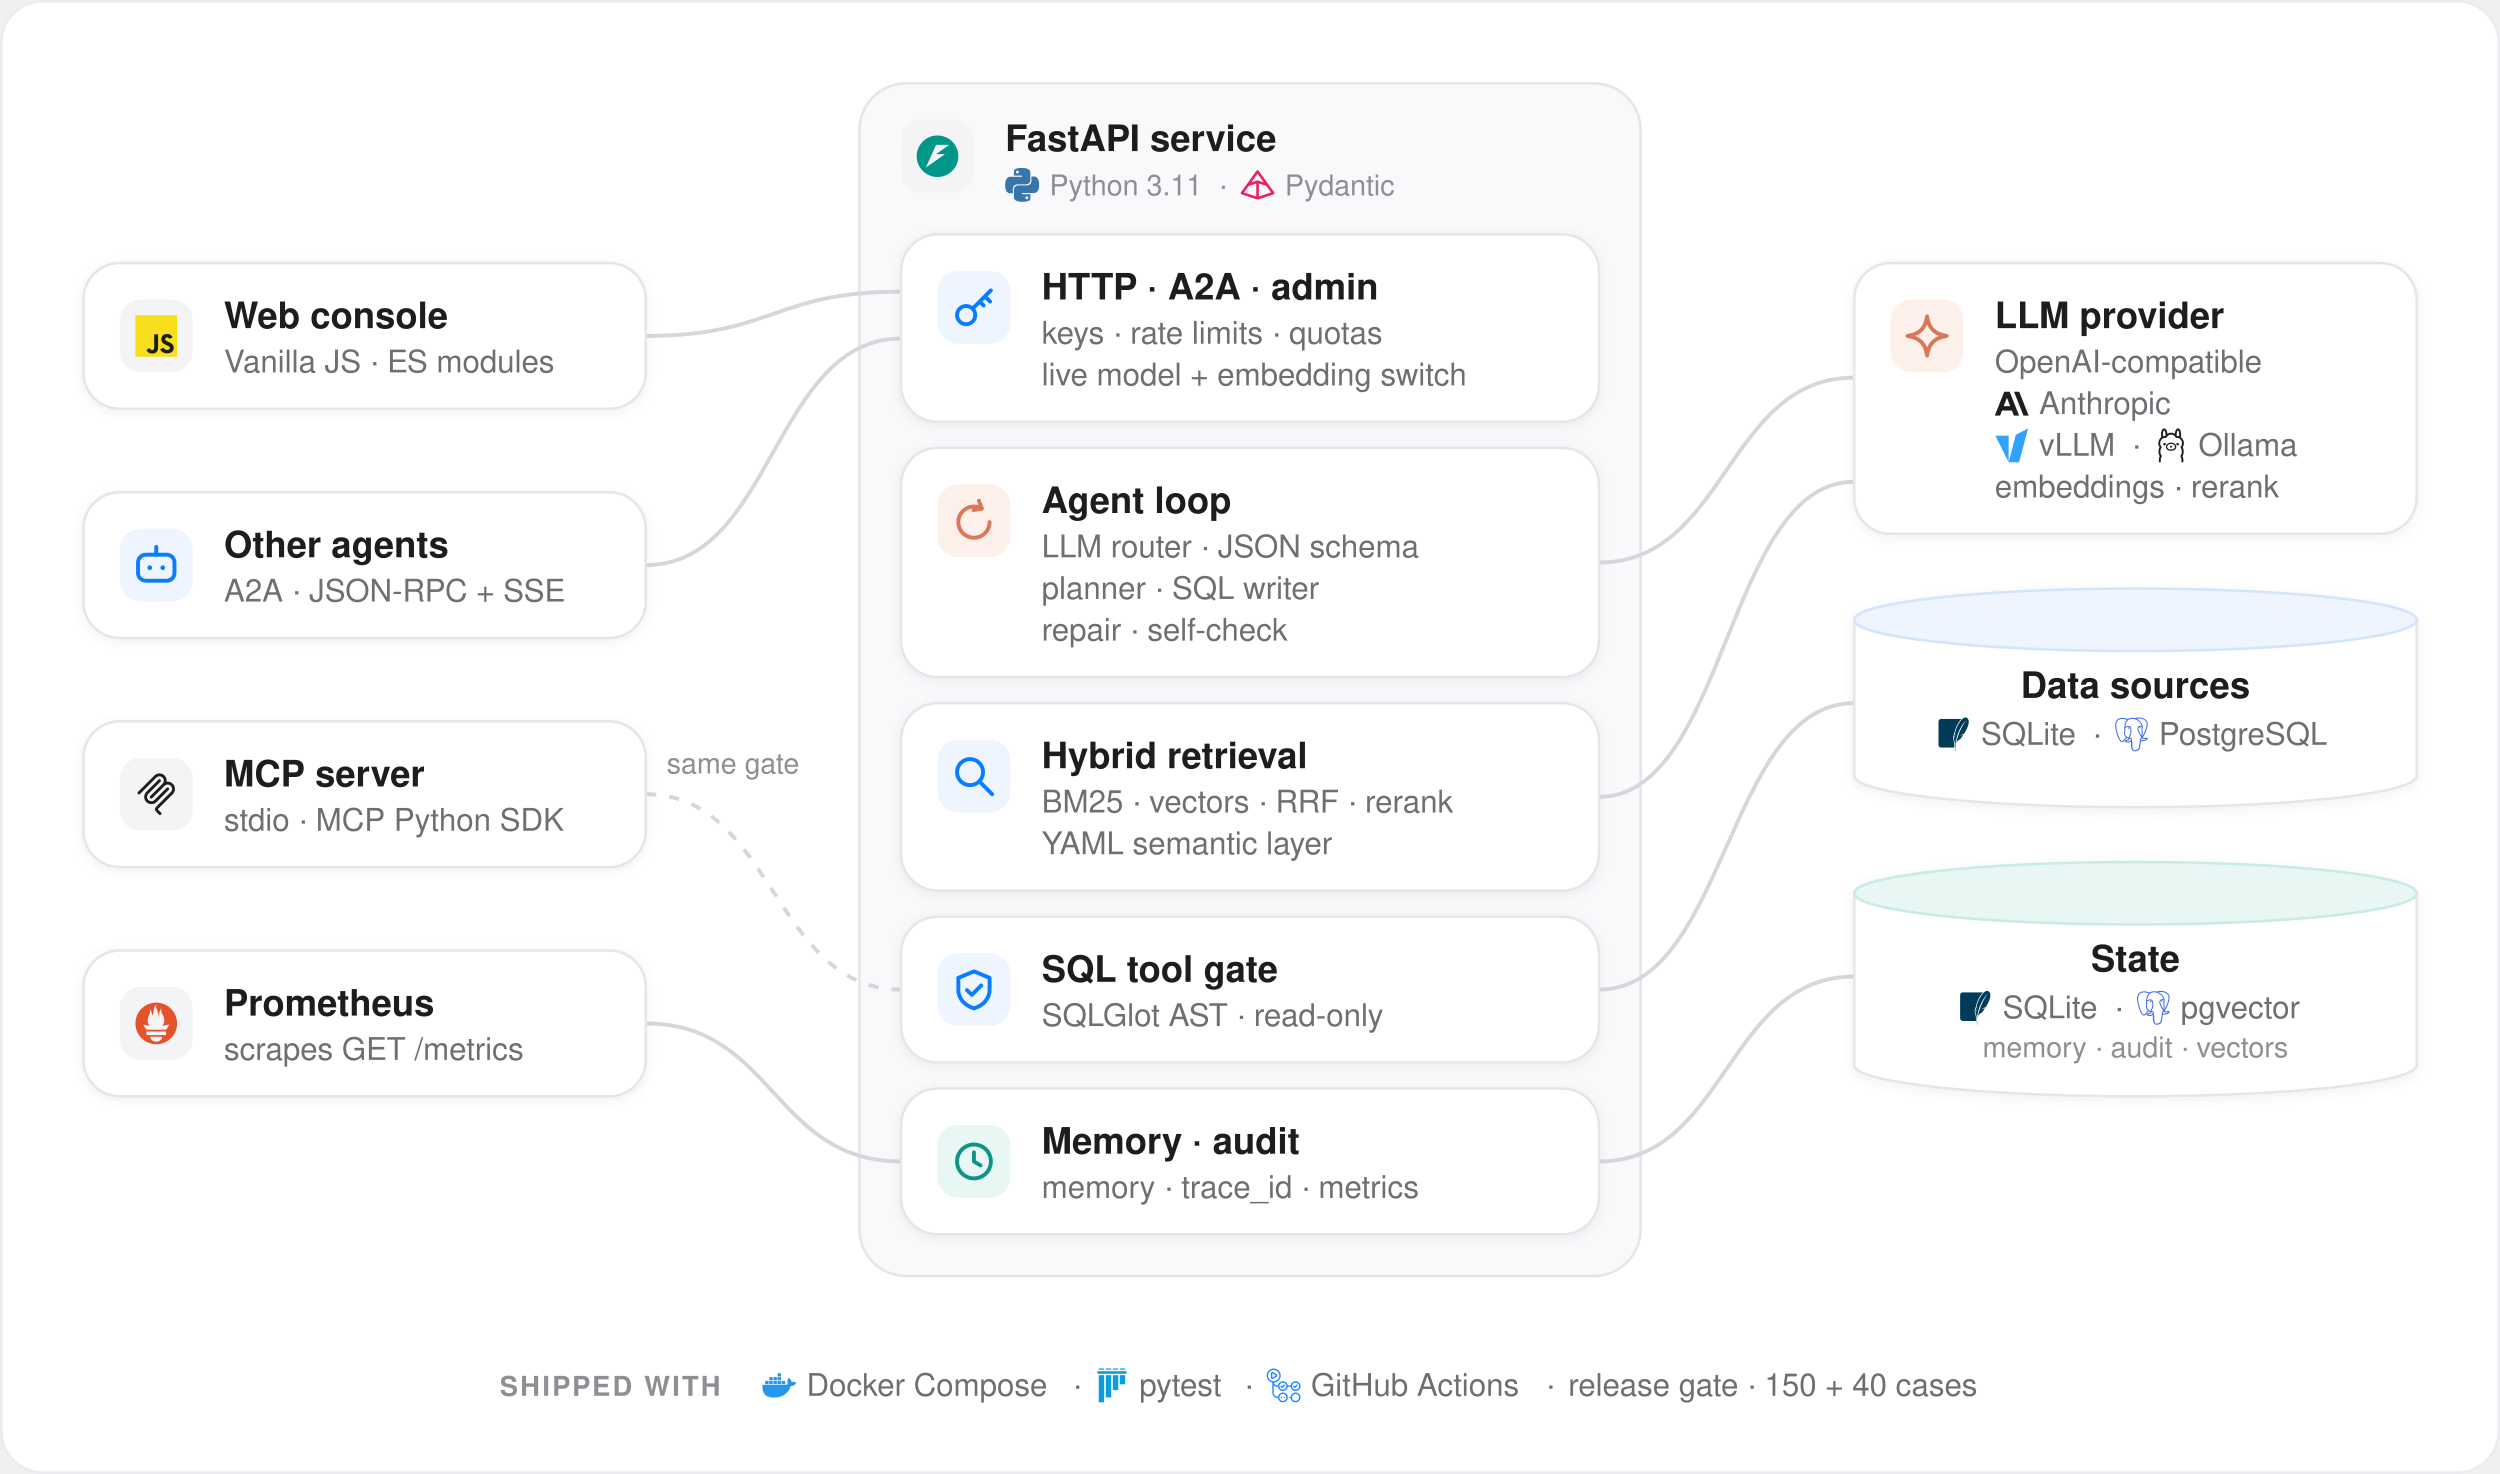
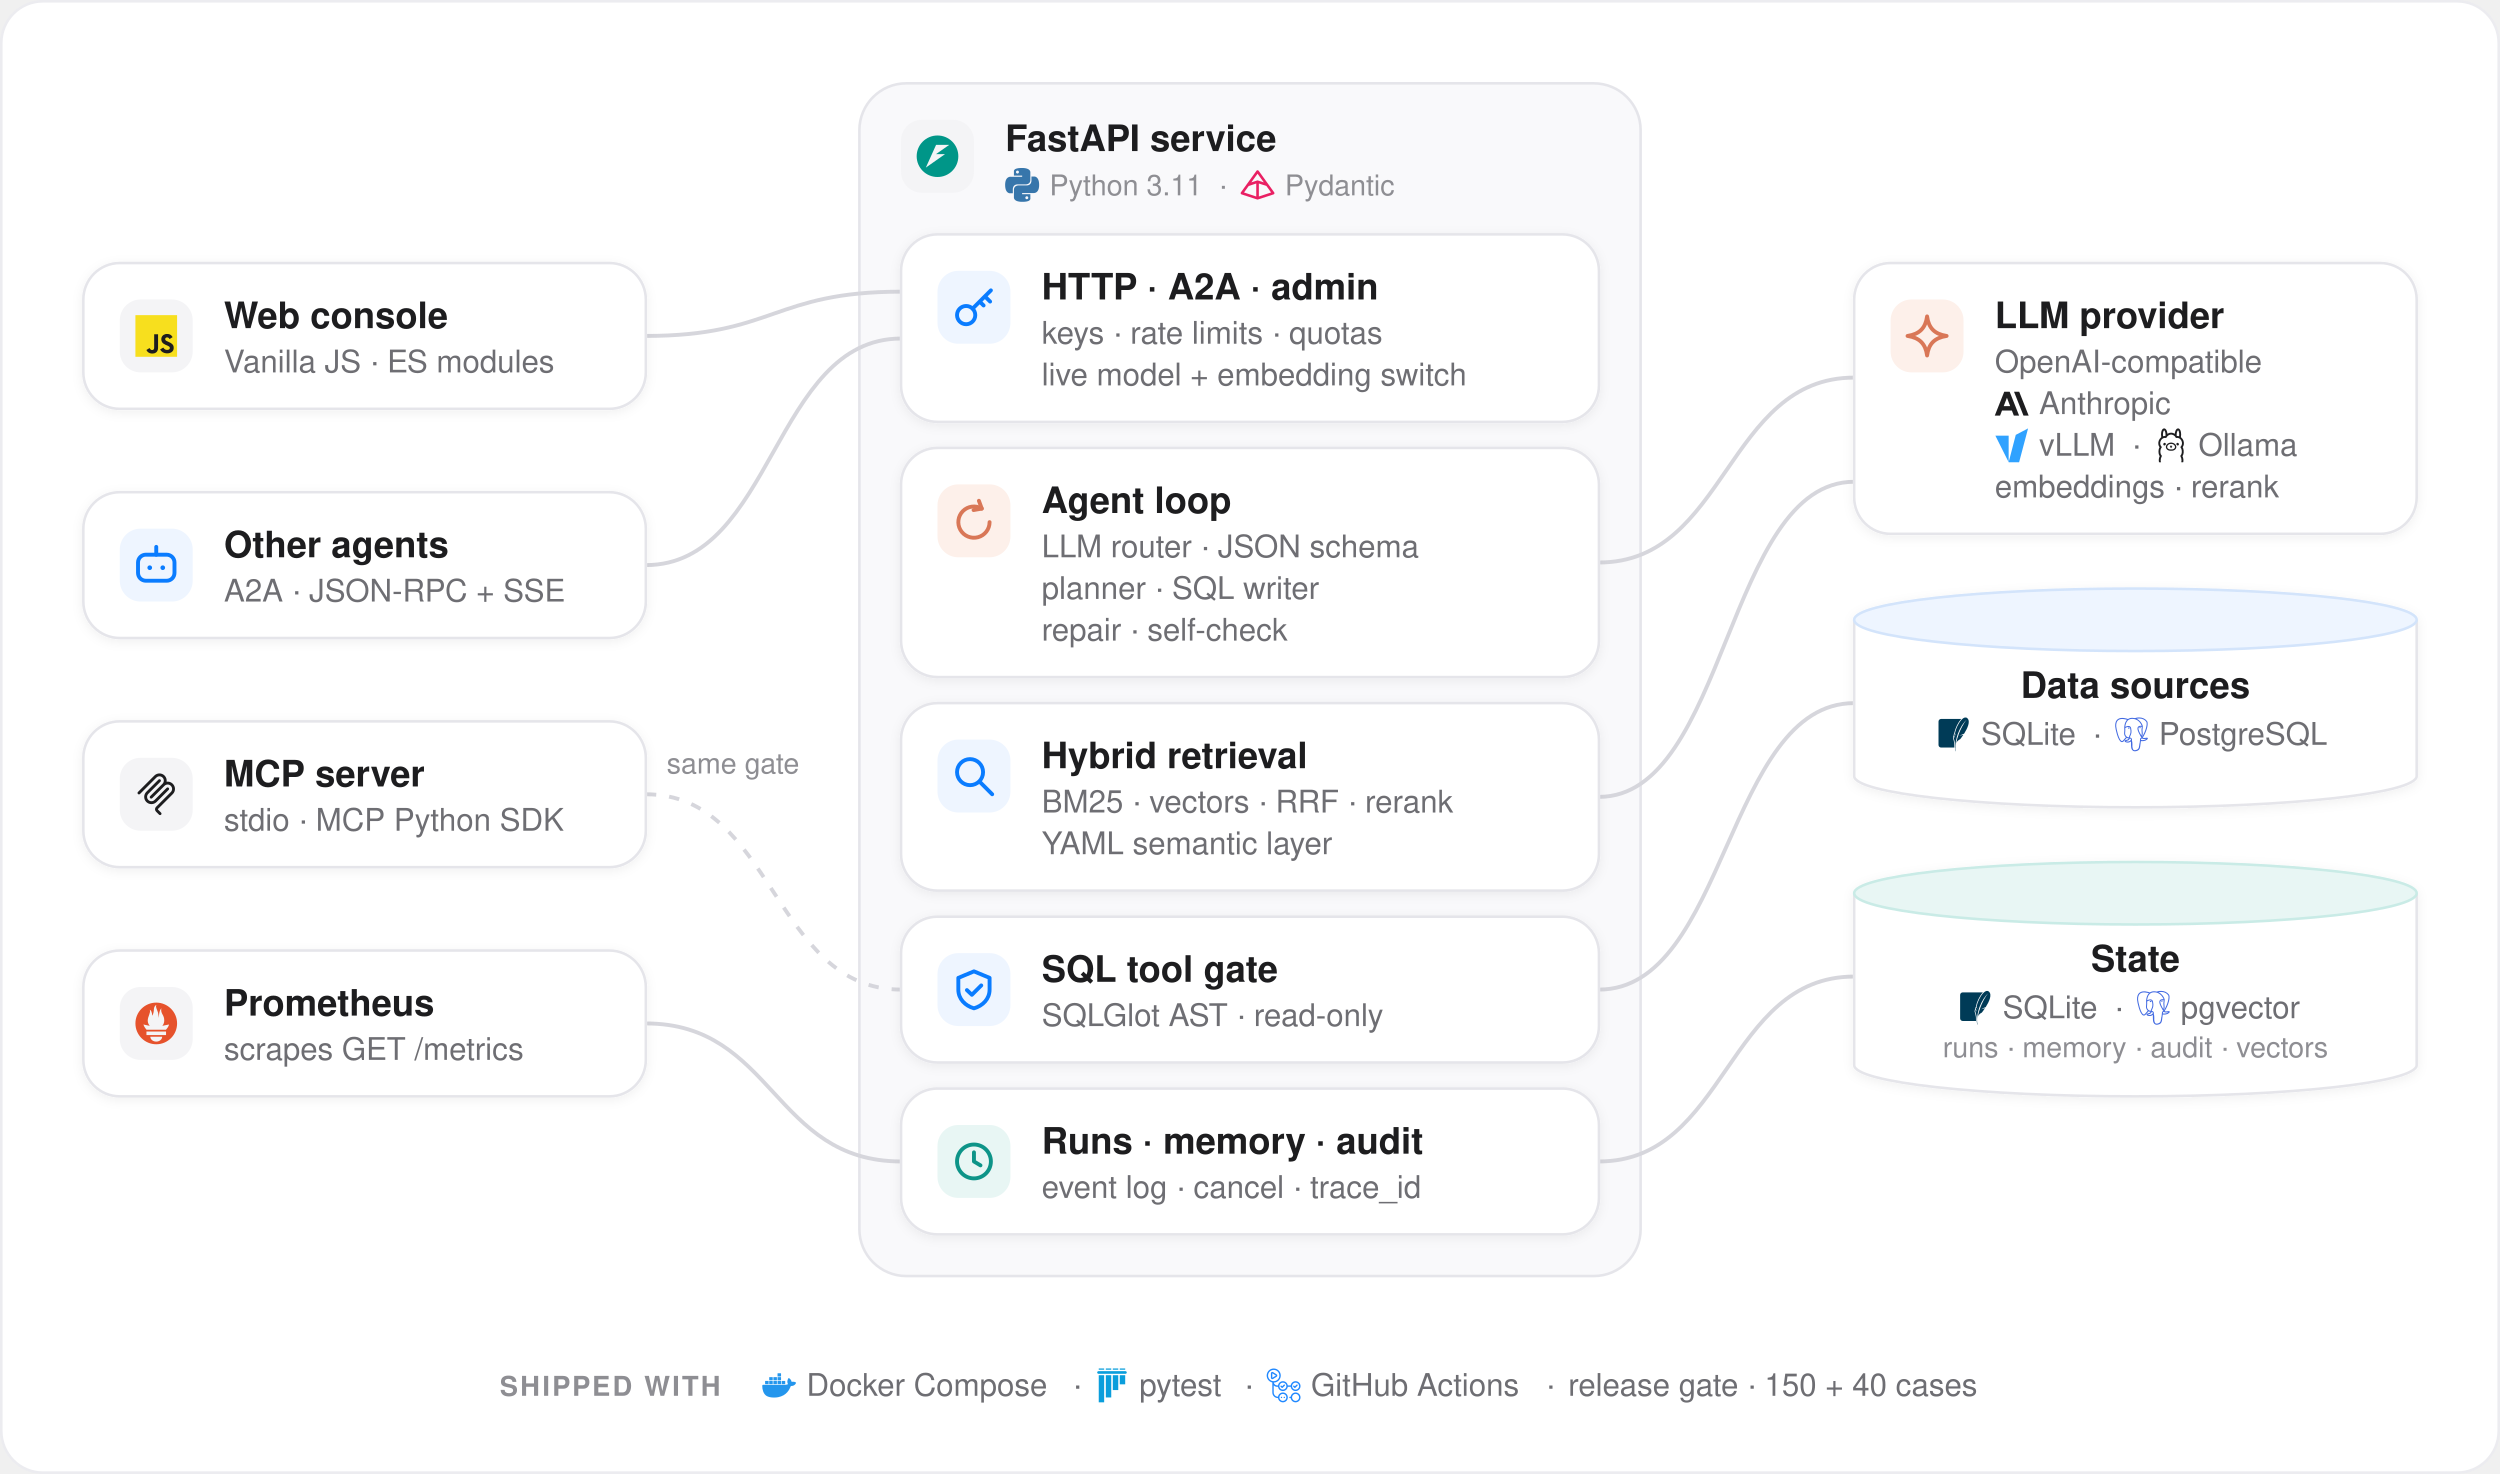
<svg xmlns="http://www.w3.org/2000/svg" viewBox="0 0 960 566" width="960" height="566" role="img" aria-labelledby="title desc">
  <style>
    text { font-family: -apple-system, BlinkMacSystemFont, "Segoe UI", "Helvetica Neue", Helvetica, Arial, sans-serif; }
    .eyebrow { font-size: 10.5px; font-weight: 600; letter-spacing: 0.08em; fill: #8e8e93; }
    .name { font-size: 14px; font-weight: 600; fill: #1d1d1f; }
    .tech { font-size: 12px; fill: #6e6e73; }
    .note { font-size: 11px; fill: #8e8e93; }
    .edge { font-size: 11px; fill: #8e8e93; }
    .card { fill: #ffffff; stroke: #e5e5ea; stroke-width: 1; }
    .frame { fill: #f9f9fb; stroke: #e5e5ea; stroke-width: 1; }
    .wire { fill: none; stroke: #d6d6dc; stroke-width: 1.5; }
    .icon { fill: none; stroke-width: 1.5; stroke-linecap: round; stroke-linejoin: round; }
    .pulse {
      fill: none;
      stroke-width: 3;
      stroke-linecap: round;
      stroke-dasharray: 0.14 1.3;
      stroke-dashoffset: 0.14;
      opacity: 0;
      animation: travel 8s linear infinite;
    }
    .p-data { stroke: #0a7cff; }
    .p-ai { stroke: #d97757; }
    .p-svc { stroke: #0d9488; }
    .lit { stroke-width: 1.5; fill-opacity: 0.05; opacity: 0; animation: lit 8s ease-out infinite; }
    .l-data { stroke: #0a7cff; fill: #0a7cff; }
    .l-ai { stroke: #d97757; fill: #d97757; }
    .l-svc { stroke: #0d9488; fill: #0d9488; }
    @keyframes travel {
      0% { stroke-dashoffset: 0.14; opacity: 1; }
      12% { stroke-dashoffset: -1; opacity: 1; }
      13%, 100% { stroke-dashoffset: -1; opacity: 0; }
    }
    @keyframes lit {
      0% { opacity: 0; }
      3% { opacity: 1; }
      11% { opacity: 1; }
      16%, 100% { opacity: 0; }
    }
    @media (prefers-reduced-motion: reduce) {
      .pulse, .lit { animation: none; }
    }
  </style>
  <defs>
    <filter id="lift" x="-10%" y="-10%" width="120%" height="140%">
      <feDropShadow dx="0" dy="1" stdDeviation="2" flood-color="#000000" flood-opacity="0.06" />
    </filter>
    <filter id="glow" filterUnits="userSpaceOnUse" x="0" y="0" width="960" height="566">
      <feGaussianBlur stdDeviation="2" result="blur" />
      <feMerge>
        <feMergeNode in="blur" />
        <feMergeNode in="SourceGraphic" />
      </feMerge>
    </filter>
    <symbol id="si-fastapi" viewBox="0 0 24 24">
      <path d="M12 .039C5.373.038 0 5.393 0 11.999c-.001 6.607 5.372 11.963 12 11.963 6.628 0 12.001-5.356 12-11.963-0-6.606-5.373-11.96-12-11.96m-.829 5.415h7.55l-7.58 5.328h5.183L5.279 18.544q2.947-6.544 5.892-13.09" />
    </symbol>
    <symbol id="si-python" viewBox="0 0 24 24">
      <path d="M14.25.18l.9.2.73.26.59.3.45.32.34.34.25.34.16.33.1.3.04.26.02.2-.01.13V8.5l-.05.63-.13.55-.21.46-.26.38-.3.31-.33.25-.35.19-.35.14-.33.1-.3.07-.26.04-.21.02H8.77l-.69.05-.59.14-.5.22-.41.27-.33.32-.27.35-.2.36-.15.37-.1.35-.07.32-.04.27-.02.21v3.06H3.17l-.21-.03-.28-.07-.32-.12-.35-.18-.36-.26-.36-.36-.35-.46-.32-.59-.28-.73-.21-.88-.14-1.05-.05-1.23.06-1.22.16-1.04.24-.87.32-.71.36-.57.4-.44.42-.33.42-.24.4-.16.36-.1.32-.05.24-.01h.16l.06.01h8.16v-.83H6.18l-.01-2.75-.02-.37.05-.34.11-.31.17-.28.25-.26.31-.23.38-.2.44-.18.51-.15.58-.12.64-.1.71-.06.77-.04.84-.02 1.27.05zm-6.3 1.98l-.23.33-.08.41.08.41.23.34.33.22.41.09.41-.09.33-.22.23-.34.08-.41-.08-.41-.23-.33-.33-.22-.41-.09-.41.09zm13.09 3.95l.28.06.32.12.35.18.36.27.36.35.35.47.32.59.28.73.21.88.14 1.04.05 1.23-.06 1.23-.16 1.04-.24.86-.32.71-.36.57-.4.45-.42.33-.42.24-.4.16-.36.09-.32.05-.24.02-.16-.01h-8.22v.82h5.84l.01 2.76.02.36-.05.34-.11.31-.17.29-.25.25-.31.24-.38.2-.44.17-.51.15-.58.13-.64.09-.71.07-.77.04-.84.01-1.27-.04-1.07-.14-.9-.2-.73-.25-.59-.3-.45-.33-.34-.34-.25-.34-.16-.33-.1-.3-.04-.25-.02-.2.01-.13v-5.34l.05-.64.13-.54.21-.46.26-.38.3-.32.33-.24.35-.2.35-.14.33-.1.3-.06.26-.04.21-.02.13-.01h5.84l.69-.05.59-.14.5-.21.41-.28.33-.32.27-.35.2-.36.15-.36.1-.35.07-.32.04-.28.02-.21V6.07h2.09l.14.01zm-6.47 14.25l-.23.33-.08.41.08.41.23.33.33.23.41.08.41-.08.33-.23.23-.33.08-.41-.08-.41-.23-.33-.33-.23-.41-.08-.41.08z" />
    </symbol>
    <symbol id="si-pydantic" viewBox="0 0 24 24">
      <path d="m23.826 17.316-4.23-5.866-6.847-9.496c-.348-.48-1.151-.48-1.497 0l-6.845 9.494-4.233 5.868a.925.925 0 0 0 .46 1.417l11.078 3.626h.002a.92.92 0 0 0 .572 0h.002l11.077-3.626c.28-.092.5-.31.59-.592a.916.916 0 0 0-.13-.825h.002ZM12.001 4.07l4.44 6.158-4.152-1.36c-.032-.01-.066-.008-.098-.016a.8.8 0 0 0-.096-.016c-.032-.004-.062-.016-.094-.016s-.062.012-.094.016a.74.74 0 0 0-.096.016c-.032.006-.066.006-.096.016L7.59 10.221l-.026.008 4.44-6.158h-.002Zm-6.273 8.7 4.834-1.583.516-.168v9.19L2.41 17.372l3.317-4.6Zm7.197 7.437V11.02l5.35 1.752 3.316 4.598-8.666 2.838Z" />
    </symbol>
    <symbol id="si-javascript" viewBox="0 0 24 24">
      <rect x="1" y="1" width="22" height="22" fill="#1d1d1f" />
      <path fill="#F7DF1E" d="M0 0h24v24H0V0zm22.034 18.276c-.175-1.095-.888-2.015-3.003-2.873-.736-.345-1.554-.585-1.797-1.14-.091-.33-.105-.51-.046-.705.15-.646.915-.84 1.515-.66.39.12.75.42.976.9 1.034-.676 1.034-.676 1.755-1.125-.27-.42-.404-.601-.586-.78-.63-.705-1.469-1.065-2.834-1.034l-.705.089c-.676.165-1.32.525-1.71 1.005-1.14 1.291-.811 3.541.569 4.471 1.365 1.02 3.361 1.244 3.616 2.205.24 1.17-.87 1.545-1.966 1.41-.811-.18-1.26-.586-1.755-1.336l-1.83 1.051c.21.48.45.689.81 1.109 1.74 1.756 6.09 1.666 6.871-1.004.029-.09.24-.705.074-1.65l.046.067zm-8.983-7.245h-2.248c0 1.938-.009 3.864-.009 5.805 0 1.232.063 2.363-.138 2.711-.33.689-1.18.601-1.566.48-.396-.196-.597-.466-.83-.855-.063-.105-.11-.196-.127-.196l-1.825 1.125c.305.63.75 1.172 1.324 1.517.855.51 2.004.675 3.207.405.783-.226 1.458-.691 1.811-1.411.51-.93.402-2.07.397-3.346.012-2.054 0-4.109 0-6.179l.004-.056z" />
    </symbol>
    <symbol id="si-modelcontextprotocol" viewBox="0 0 24 24">
      <path d="M13.85 0a4.16 4.16 0 0 0-2.95 1.217L1.456 10.66a.835.835 0 0 0 0 1.18.835.835 0 0 0 1.18 0l9.442-9.442a2.49 2.49 0 0 1 3.541 0 2.49 2.49 0 0 1 0 3.541L8.59 12.97l-.1.1a.835.835 0 0 0 0 1.18.835.835 0 0 0 1.18 0l.1-.098 7.03-7.034a2.49 2.49 0 0 1 3.542 0l.049.05a2.49 2.49 0 0 1 0 3.54l-8.54 8.54a1.96 1.96 0 0 0 0 2.755l1.753 1.753a.835.835 0 0 0 1.18 0 .835.835 0 0 0 0-1.18l-1.753-1.753a.266.266 0 0 1 0-.394l8.54-8.54a4.185 4.185 0 0 0 0-5.9l-.05-.05a4.16 4.16 0 0 0-2.95-1.218c-.2 0-.401.02-.6.048a4.17 4.17 0 0 0-1.17-3.552A4.16 4.16 0 0 0 13.85 0m0 3.333a.84.84 0 0 0-.59.245L6.275 10.56a4.186 4.186 0 0 0 0 5.902 4.186 4.186 0 0 0 5.902 0L19.16 9.48a.835.835 0 0 0 0-1.18.835.835 0 0 0-1.18 0l-6.985 6.984a2.49 2.49 0 0 1-3.54 0 2.49 2.49 0 0 1 0-3.54l6.983-6.985a.835.835 0 0 0 0-1.18.84.84 0 0 0-.59-.245" />
    </symbol>
    <symbol id="si-prometheus" viewBox="0 0 24 24">
      <path d="M12 0C5.373 0 0 5.372 0 12c0 6.627 5.373 12 12 12s12-5.373 12-12c0-6.628-5.373-12-12-12zm0 22.46c-1.885 0-3.414-1.26-3.414-2.814h6.828c0 1.553-1.528 2.813-3.414 2.813zm5.64-3.745H6.36v-2.046h11.28v2.046zm-.04-3.098H6.391c-.037-.043-.075-.086-.111-.13-1.155-1.401-1.427-2.133-1.69-2.879-.005-.025 1.4.287 2.395.511 0 0 .513.119 1.262.255-.72-.843-1.147-1.915-1.147-3.01 0-2.406 1.845-4.508 1.18-6.207.648.053 1.34 1.367 1.387 3.422.689-.951.977-2.69.977-3.755 0-1.103.727-2.385 1.454-2.429-.648 1.069.168 1.984.894 4.256.272.854.237 2.29.447 3.201.07-1.892.395-4.652 1.595-5.605-.529 1.2.079 2.702.494 3.424.671 1.164 1.078 2.047 1.078 3.716a4.642 4.642 0 01-1.11 2.996c.792-.149 1.34-.283 1.34-.283l2.573-.502s-.374 1.538-1.81 3.019z" />
    </symbol>
    <symbol id="si-anthropic" viewBox="0 0 24 24">
      <path d="M17.304 3.541h-3.672l6.696 16.918H24Zm-10.608 0L0 20.459h3.744l1.369-3.553h7.005l1.369 3.553h3.744L10.536 3.541Zm-.371 10.223 2.291-5.946 2.291 5.946Z" />
    </symbol>
    <symbol id="si-vllm" viewBox="0 0 24 24">
      <path d="m23.6 0-8.721 4.59L9.829 24h7.41zM9.83 24V5.142H.4Z" />
    </symbol>
    <symbol id="si-ollama" viewBox="0 0 24 24">
      <path d="M16.361 10.26a.894.894 0 0 0-.558.47l-.072.148.001.207c0 .193.004.217.059.353.076.193.152.312.291.448.24.238.51.3.872.205a.86.86 0 0 0 .517-.436.752.752 0 0 0 .08-.498c-.064-.453-.33-.782-.724-.897a1.06 1.06 0 0 0-.466 0zm-9.203.005c-.305.096-.533.32-.65.639a1.187 1.187 0 0 0-.06.52c.057.309.31.59.598.667.362.095.632.033.872-.205.14-.136.215-.255.291-.448.055-.136.059-.16.059-.353l.001-.207-.072-.148a.894.894 0 0 0-.565-.472 1.02 1.02 0 0 0-.474.007Zm4.184 2c-.131.071-.223.25-.195.383.031.143.157.288.353.407.105.063.112.072.117.136.004.038-.01.146-.029.243-.02.094-.036.194-.036.222.002.074.07.195.143.253.064.052.076.054.255.059.164.005.198.001.264-.03.169-.082.212-.234.15-.525-.052-.243-.042-.28.087-.355.137-.08.281-.219.324-.314a.365.365 0 0 0-.175-.48.394.394 0 0 0-.181-.033c-.126 0-.207.03-.355.124l-.085.053-.053-.032c-.219-.13-.259-.145-.391-.143a.396.396 0 0 0-.193.032zm.39-2.195c-.373.036-.475.05-.654.086-.291.06-.68.195-.951.328-.94.46-1.589 1.226-1.787 2.114-.04.176-.045.234-.045.53 0 .294.005.357.043.524.264 1.16 1.332 2.017 2.714 2.173.3.033 1.596.033 1.896 0 1.11-.125 2.064-.727 2.493-1.571.114-.226.169-.372.22-.602.039-.167.044-.23.044-.523 0-.297-.005-.355-.045-.531-.288-1.29-1.539-2.304-3.072-2.497a6.873 6.873 0 0 0-.855-.031zm.645.937a3.283 3.283 0 0 1 1.44.514c.223.148.537.458.671.662.166.251.26.508.303.82.02.143.01.251-.043.482-.08.345-.332.705-.672.957a3.115 3.115 0 0 1-.689.348c-.382.122-.632.144-1.525.138-.582-.006-.686-.01-.853-.042-.57-.107-1.022-.334-1.35-.68-.264-.28-.385-.535-.45-.946-.03-.192.025-.509.137-.776.136-.326.488-.73.836-.963.403-.269.934-.46 1.422-.512.187-.02.586-.02.773-.002zm-5.503-11a1.653 1.653 0 0 0-.683.298C5.617.74 5.173 1.666 4.985 2.819c-.07.436-.119 1.04-.119 1.503 0 .544.064 1.24.155 1.721.02.107.031.202.023.208a8.12 8.12 0 0 1-.187.152 5.324 5.324 0 0 0-.949 1.02 5.49 5.49 0 0 0-.94 2.339 6.625 6.625 0 0 0-.023 1.357c.091.78.325 1.438.727 2.04l.13.195-.037.064c-.269.452-.498 1.105-.605 1.732-.084.496-.095.629-.095 1.294 0 .67.009.803.088 1.266.095.555.288 1.143.503 1.534.071.128.243.393.264.407.007.003-.014.067-.046.141a7.405 7.405 0 0 0-.548 1.873c-.062.417-.071.552-.071.991 0 .56.031.832.148 1.279L3.42 24h1.478l-.05-.091c-.297-.552-.325-1.575-.068-2.597.117-.472.25-.819.498-1.296l.148-.29v-.177c0-.165-.003-.184-.057-.293a.915.915 0 0 0-.194-.25 1.74 1.74 0 0 1-.385-.543c-.424-.92-.506-2.286-.208-3.451.124-.486.329-.918.544-1.154a.787.787 0 0 0 .223-.531c0-.195-.07-.355-.224-.522a3.136 3.136 0 0 1-.817-1.729c-.14-.96.114-2.005.69-2.834.563-.814 1.353-1.336 2.237-1.475.199-.033.57-.028.776.01.226.04.367.028.512-.041.179-.085.268-.19.374-.431.093-.215.165-.333.36-.576.234-.29.46-.489.822-.729.413-.27.884-.467 1.352-.561.17-.035.25-.04.569-.04.319 0 .398.005.569.04a4.07 4.07 0 0 1 1.914.997c.117.109.398.457.488.602.034.057.095.177.132.267.105.241.195.346.374.43.14.068.286.082.503.045.343-.058.607-.053.943.016 1.144.23 2.14 1.173 2.581 2.437.385 1.108.276 2.267-.296 3.153-.097.15-.193.27-.333.419-.301.322-.301.722-.001 1.053.493.539.801 1.866.708 3.036-.062.772-.26 1.463-.533 1.854a2.096 2.096 0 0 1-.224.258.916.916 0 0 0-.194.25c-.054.109-.057.128-.057.293v.178l.148.29c.248.476.38.823.498 1.295.253 1.008.231 2.01-.059 2.581a.845.845 0 0 0-.044.098c0 .006.329.009.732.009h.73l.02-.074.036-.134c.019-.076.057-.3.088-.516.029-.217.029-1.016 0-1.258-.11-.875-.295-1.57-.597-2.226-.032-.074-.053-.138-.046-.141.008-.005.057-.074.108-.152.376-.569.607-1.284.724-2.228.031-.26.031-1.378 0-1.628-.083-.645-.182-1.082-.348-1.525a6.083 6.083 0 0 0-.329-.7l-.038-.064.131-.194c.402-.604.636-1.262.727-2.04a6.625 6.625 0 0 0-.024-1.358 5.512 5.512 0 0 0-.939-2.339 5.325 5.325 0 0 0-.95-1.02 8.097 8.097 0 0 1-.186-.152.692.692 0 0 1 .023-.208c.208-1.087.201-2.443-.017-3.503-.19-.924-.535-1.658-.98-2.082-.354-.338-.716-.482-1.15-.455-.996.059-1.8 1.205-2.116 3.01a6.805 6.805 0 0 0-.097.726c0 .036-.007.066-.015.066a.96.96 0 0 1-.149-.078A4.857 4.857 0 0 0 12 3.03c-.832 0-1.687.243-2.456.698a.958.958 0 0 1-.148.078c-.008 0-.015-.03-.015-.066a6.71 6.71 0 0 0-.097-.725C8.997 1.392 8.337.319 7.46.048a2.096 2.096 0 0 0-.585-.041Zm.293 1.402c.248.197.523.759.682 1.388.03.113.06.244.069.292.007.047.026.152.041.233.067.365.098.76.102 1.24l.002.475-.12.175-.118.178h-.278c-.324 0-.646.041-.954.124l-.238.06c-.033.007-.038-.003-.057-.144a8.438 8.438 0 0 1 .016-2.323c.124-.788.413-1.501.696-1.711.067-.05.079-.049.157.013zm9.825-.012c.17.126.358.46.498.888.28.854.36 2.028.212 3.145-.019.14-.024.151-.057.144l-.238-.06a3.693 3.693 0 0 0-.954-.124h-.278l-.119-.178-.119-.175.002-.474c.004-.669.066-1.19.214-1.772.157-.623.434-1.185.68-1.382.078-.062.09-.063.159-.012z" />
    </symbol>
    <symbol id="si-sqlite" viewBox="0 0 24 24">
      <path d="M21.678.521c-1.032-.92-2.28-.55-3.513.544a8.71 8.71 0 0 0-.547.535c-2.109 2.237-4.066 6.38-4.674 9.544.237.48.422 1.093.544 1.561a13.044 13.044 0 0 1 .164.703s-.019-.071-.096-.296l-.05-.146a1.689 1.689 0 0 0-.033-.08c-.138-.32-.518-.995-.686-1.289-.143.423-.27.818-.376 1.176.484.884.778 2.4.778 2.4s-.025-.099-.147-.442c-.107-.303-.644-1.244-.772-1.464-.217.804-.304 1.346-.226 1.478.152.256.296.698.422 1.186.286 1.1.485 2.44.485 2.44l.017.224a22.41 22.41 0 0 0 .056 2.748c.095 1.146.273 2.13.5 2.657l.155-.084c-.334-1.038-.47-2.399-.41-3.967.09-2.398.642-5.29 1.661-8.304 1.723-4.55 4.113-8.201 6.3-9.945-1.993 1.8-4.692 7.63-5.5 9.788-.904 2.416-1.545 4.684-1.931 6.857.666-2.037 2.821-2.912 2.821-2.912s1.057-1.304 2.292-3.166c-.74.169-1.955.458-2.362.629-.6.251-.762.337-.762.337s1.945-1.184 3.613-1.72C21.695 7.9 24.195 2.767 21.678.521m-18.573.543A1.842 1.842 0 0 0 1.27 2.9v16.608a1.84 1.84 0 0 0 1.835 1.834h9.418a22.953 22.953 0 0 1-.052-2.707c-.006-.062-.011-.141-.016-.2a27.01 27.01 0 0 0-.473-2.378c-.121-.47-.275-.898-.369-1.057-.116-.197-.098-.31-.097-.432 0-.12.015-.245.037-.386a9.98 9.98 0 0 1 .234-1.045l.217-.028c-.017-.035-.014-.065-.031-.097l-.041-.381a32.8 32.8 0 0 1 .382-1.194l.2-.019c-.008-.016-.01-.038-.018-.053l-.043-.316c.63-3.28 2.587-7.443 4.8-9.791.066-.069.133-.128.198-.194Z" />
    </symbol>
    <symbol id="si-postgresql" viewBox="0 0 24 24">
      <path d="M23.559 14.723a.527.527 0 0 0-.056-.119c-.139-.263-.477-.342-1.007-.232-1.653.341-2.293.131-2.526-.019 1.342-2.048 2.445-4.522 3.041-6.83.271-1.051.798-3.524.122-4.732a1.564 1.564 0 0 0-.151-.235C21.693.909 19.801.025 17.51.001c-1.495-.016-2.771.346-3.116.479a9.449 9.449 0 0 0-.516-.082 8.044 8.044 0 0 0-1.311-.128c-1.182-.018-2.204.264-3.05.841-.857-.321-4.789-1.645-7.222.079C.936 2.153.309 3.873.43 6.304c.041.818.507 3.334 1.242 5.744.46 1.506.939 2.702 1.433 3.582.553.994 1.126 1.593 1.714 1.79.447.149 1.133.144 1.858-.728.801-.964 1.59-1.826 1.945-2.207.435.235.906.362 1.39.377a.057.057 0 0 0 0.0.004 11.031 11.031 0 0 0-.247.305c-.339.43-.409.52-1.5.744-.31.064-1.134.234-1.146.811-.003.122.033.231.092.327.227.423.922.61 1.015.633 1.335.334 2.504.092 3.371-.679-.017 2.231.077 4.417.345 5.087.221.553.762 1.905 2.469 1.904.251 0 .526-.029.83-.094 1.782-.382 2.556-1.17 2.855-2.906.15-.871.402-2.875.539-4.101.017-.07.036-.121.057-.136.001-.001.07-.047.427.031a.367.367 0 0 0 .044.007l.254.022.015.001c.847.038 1.911-.143 2.531-.431.644-.299 1.806-1.032 1.595-1.67zM2.371 11.877c-.744-2.436-1.178-4.885-1.212-5.572-.109-2.171.417-3.683 1.562-4.493 1.837-1.299 4.84-.541 6.108-.13-.003.003-.007.006-.01.009-2.024 2.044-1.976 5.536-1.971 5.75-0.0.082.007.199.016.359.035.587.1 1.68-.073 2.918-.161 1.15.194 2.276.973 3.089.081.084.165.163.252.237-.347.371-1.1 1.193-1.903 2.158-.568.682-.96.552-1.089.509-.392-.131-.813-.587-1.238-1.322-.48-.839-.964-2.032-1.415-3.513zm6.007 5.087c-.171-.043-.327-.113-.432-.177.089-.039.237-.09.483-.141 1.283-.264 1.482-.451 1.914-1.0.099-.126.212-.269.367-.443a.355.355 0 0 0 .074-.13c.171-.151.272-.11.437-.042.156.065.308.26.369.475.029.102.062.294-.045.444-.904 1.266-2.222 1.249-3.168 1.013zm2.094-3.988-.052.141c-.133.357-.257.688-.333 1.003-.667-.002-1.317-.287-1.81-.802-.628-.655-.913-1.566-.782-2.5.183-1.308.115-2.447.079-3.059-.005-.086-.009-.161-.012-.22.296-.262 1.666-.996 2.643-.772.446.102.718.406.831.928.585 2.704.077 3.831-.33 4.736-.084.187-.163.363-.231.545zm7.364 4.572c-.017.177-.036.376-.062.596l-.146.438a.355.355 0 0 0-.018.108c-.006.475-.054.649-.115.869-.063.229-.135.489-.179 1.058-.11 1.414-.878 2.227-2.417 2.557-1.516.325-1.784-.497-2.021-1.222a6.582 6.582 0 0 0-.077-.227c-.215-.586-.191-1.412-.157-2.555.017-.561-.025-1.901-.33-2.646.004-.293.011-.591.019-.892a.353.353 0 0 0-.015-.113 1.493 1.493 0 0 0-.044-.208c-.123-.428-.421-.787-.78-.935-.142-.059-.404-.167-.718-.087.067-.276.183-.588.309-.925l.053-.142c.059-.16.134-.326.213-.501.426-.948 1.011-2.245.377-5.177-.237-1.098-1.03-1.634-2.232-1.51-.721.075-1.38.365-1.709.532a5.672 5.672 0 0 0-.196.104c.092-1.106.439-3.174 1.736-4.482a4.031 4.031 0 0 1 .303-.276.353.353 0 0 0 .145-.064c.752-.571 1.694-.851 2.802-.833.409.007.802.034 1.174.081 1.939.354 3.244 1.447 4.036 2.383.814.962 1.255 1.931 1.431 2.454-1.323-.135-2.223.127-2.68.779-.993 1.419.543 4.173 1.281 5.496.135.243.252.452.289.541.24.583.551.971.779 1.255.07.087.137.171.189.245-.401.116-1.121.383-1.055 1.717-.012.156-.042.447-.083.815-.046.208-.07.46-.099.766zm.89-1.621c-.041-.832.269-.918.597-1.01a2.857 2.857 0 0 0 .135-.041 1.202 1.202 0 0 0 .134.103c.57.377 1.582.421 3.007.134-.202.177-.519.399-.953.601-.41.19-1.096.333-1.747.364-.72.034-1.086-.081-1.172-.151zm.57-9.271c-.006.351-.054.669-.105 1.002-.055.358-.112.727-.126 1.176-.014.437.04.891.093 1.33.107.887.216 1.8-.207 2.701a3.527 3.527 0 0 1-.188-.386c-.053-.128-.167-.333-.325-.616-.616-1.104-2.057-3.69-1.319-4.745.38-.543 1.341-.566 2.178-.463zm.228 7.014a12.376 12.376 0 0 0-.085-.107l-.035-.044c.726-1.2.584-2.386.458-3.438-.052-.432-.101-.84-.088-1.223.013-.406.067-.754.118-1.091.064-.415.129-.844.111-1.351.013-.053.019-.116.012-.19-.046-.485-.6-1.938-1.729-3.253-.608-.707-1.49-1.497-2.689-2.039.525-.107 1.233-.203 2.024-.186 2.051.046 3.675.814 4.824 2.282a.908.908 0 0 1 .067.1c.723 1.356-.276 6.275-2.987 10.54zm-8.817-6.116c-.025.179-.309.422-.621.422a.582.582 0 0 1-.081-.006c-.187-.026-.377-.144-.506-.316-.046-.06-.12-.178-.105-.284.005-.04.026-.099.092-.149.118-.089.352-.123.61-.087.316.044.643.194.611.419zm7.931-.411c.011.079-.049.201-.153.31-.068.072-.212.196-.408.223a.546.546 0 0 1-.075.005c-.293 0-.541-.234-.561-.372-.024-.176.264-.311.561-.352.297-.041.611.009.636.185z" />
    </symbol>
    <symbol id="si-docker" viewBox="0 0 24 24">
      <path d="M13.983 11.078h2.119a.186.186 0 00.186-.185V9.006a.186.186 0 00-.186-.186h-2.119a.185.185 0 00-.185.185v1.888c0 .102.083.185.185.185m-2.954-5.43h2.118a.186.186 0 00.186-.186V3.574a.186.186 0 00-.186-.185h-2.118a.185.185 0 00-.185.185v1.888c0 .102.082.185.185.185m0 2.716h2.118a.187.187 0 00.186-.186V6.29a.186.186 0 00-.186-.185h-2.118a.185.185 0 00-.185.185v1.887c0 .102.082.185.185.186m-2.93 0h2.12a.186.186 0 00.184-.186V6.29a.185.185 0 00-.185-.185H8.1a.185.185 0 00-.185.185v1.887c0 .102.083.185.185.186m-2.964 0h2.119a.186.186 0 00.185-.186V6.29a.185.185 0 00-.185-.185H5.136a.186.186 0 00-.186.185v1.887c0 .102.084.185.186.186m5.893 2.715h2.118a.186.186 0 00.186-.185V9.006a.186.186 0 00-.186-.186h-2.118a.185.185 0 00-.185.185v1.888c0 .102.082.185.185.185m-2.93 0h2.12a.185.185 0 00.184-.185V9.006a.185.185 0 00-.184-.186h-2.12a.185.185 0 00-.184.185v1.888c0 .102.083.185.185.185m-2.964 0h2.119a.185.185 0 00.185-.185V9.006a.185.185 0 00-.184-.186h-2.12a.186.186 0 00-.186.186v1.887c0 .102.084.185.186.185m-2.92 0h2.12a.185.185 0 00.184-.185V9.006a.185.185 0 00-.184-.186h-2.12a.185.185 0 00-.184.185v1.888c0 .102.082.185.185.185M23.763 9.89c-.065-.051-.672-.51-1.954-.51-.338.001-.676.03-1.01.087-.248-1.7-1.653-2.53-1.716-2.566l-.344-.199-.226.327c-.284.438-.49.922-.612 1.43-.23.97-.09 1.882.403 2.661-.595.332-1.55.413-1.744.42H.751a.751.751 0 00-.75.748 11.376 11.376 0 00.692 4.062c.545 1.428 1.355 2.48 2.41 3.124 1.18.723 3.1 1.137 5.275 1.137.983.003 1.963-.086 2.93-.266a12.248 12.248 0 003.823-1.389c.98-.567 1.86-1.288 2.61-2.136 1.252-1.418 1.998-2.997 2.553-4.4h.221c1.372 0 2.215-.549 2.68-1.009.309-.293.55-.65.707-1.046l.098-.288Z" />
    </symbol>
    <symbol id="si-pytest" viewBox="0 0 24 24">
      <path d="M2.615 0v.887h3.84V0zm5.021 0v.887h3.842V0zm4.957 0v.887h3.842V0zm4.936 0v.887h3.842V0zM2.447 1.895a.935.935 0 0 0-.936.936c0 .517.418.938.936.938h19.105c.517 0 .936-.42.936-.938a.935.935 0 0 0-.936-.936zm.168 2.848V24H6.455V4.742zm5.021 0V20.543h3.842V4.742zm4.957 0V15.291h3.85V4.742zm4.936 0v6.494h3.842V4.742z" />
    </symbol>
    <symbol id="si-githubactions" viewBox="0 0 24 24">
      <path d="M10.984 13.836a.5.5 0 0 1-.353-.146l-.745-.743a.5.5 0 1 1 .706-.708l.392.391 1.181-1.18a.5.5 0 0 1 .708.707l-1.535 1.533a.504.504 0 0 1-.354.146zm9.353-.147l1.534-1.532a.5.5 0 0 0-.707-.707l-1.181 1.18-.392-.391a.5.5 0 1 0-.706.708l.746.743a.497.497 0 0 0 .706-.001zM4.527 7.452l2.557-1.585A1 1 0 0 0 7.09 4.17L4.533 2.56A1 1 0 0 0 3 3.406v3.196a1.001 1.001 0 0 0 1.527.85zm2.03-2.436L4 6.602V3.406l2.557 1.61zM24 12.5c0 1.93-1.57 3.5-3.5 3.5a3.503 3.503 0 0 1-3.46-3h-2.08a3.503 3.503 0 0 1-3.46 3 3.502 3.502 0 0 1-3.46-3h-.558c-.972 0-1.85-.399-2.482-1.042V17c0 1.654 1.346 3 3 3h.04c.244-1.693 1.7-3 3.46-3 1.93 0 3.5 1.57 3.5 3.5S13.43 24 11.5 24a3.502 3.502 0 0 1-3.46-3H8c-2.206 0-4-1.794-4-4V9.899A5.008 5.008 0 0 1 0 5c0-2.757 2.243-5 5-5s5 2.243 5 5a5.005 5.005 0 0 1-4.952 4.998A2.482 2.482 0 0 0 7.482 12h.558c.244-1.693 1.7-3 3.46-3a3.502 3.502 0 0 1 3.46 3h2.08a3.503 3.503 0 0 1 3.46-3c1.93 0 3.5 1.57 3.5 3.5zm-15 8c0 1.378 1.122 2.5 2.5 2.5s2.5-1.122 2.5-2.5-1.122-2.5-2.5-2.5S9 19.122 9 20.5zM5 9c2.206 0 4-1.794 4-4S7.206 1 5 1 1 2.794 1 5s1.794 4 4 4zm9 3.5c0-1.378-1.122-2.5-2.5-2.5S9 11.122 9 12.5s1.122 2.5 2.5 2.5 2.5-1.122 2.5-2.5zm9 0c0-1.378-1.122-2.5-2.5-2.5S18 11.122 18 12.5s1.122 2.5 2.5 2.5 2.5-1.122 2.5-2.5zm-13 8a.5.5 0 1 0 1 0 .5.5 0 0 0-1 0zm2 0a.5.5 0 1 0 1 0 .5.5 0 0 0-1 0zm12 0c0 1.93-1.57 3.5-3.5 3.5a3.503 3.503 0 0 1-3.46-3.002c-.007.001-.013.005-.021.005l-.506.017h-.017a.5.5 0 0 1-.016-.999l.506-.017c.018-.002.035.006.052.007A3.503 3.503 0 0 1 20.5 17c1.93 0 3.5 1.57 3.5 3.5zm-1 0c0-1.378-1.122-2.5-2.5-2.5S18 19.122 18 20.5s1.122 2.5 2.5 2.5 2.5-1.122 2.5-2.5z" />
    </symbol>
  </defs>
  <rect x="0.5" y="0.5" width="959" height="565" rx="16" fill="#ffffff" stroke="#ececf0" />
  <rect class="frame" x="330.0" y="32" width="300" height="458" rx="18" />
  <path class="wire" d="M248,129 C297,129 297,112 346,112" />
  <path class="wire" d="M248,217 C297,217 297,130 346,130" />
  <path class="wire" stroke-dasharray="4 5" d="M248,305 C297,305 297,380 346,380" />
  <path class="wire" d="M248,393 C297,393 297,446 346,446" />
  <path class="wire" d="M614,216 C663,216 663,145 712,145" />
  <path class="wire" d="M614,306 C663,306 663,185 712,185" />
  <path class="wire" d="M614,380 C663,380 663,270 712,270" />
  <path class="wire" d="M614,446 C663,446 663,375 712,375" />
  <text class="edge" x="256" y="297">same gate</text>
  <path class="pulse p-data" pathLength="1" filter="url(#glow)" d="M248,129 C297,129 297,112 346,112" style="animation-delay: 0s" />
  <path class="pulse p-ai" pathLength="1" filter="url(#glow)" d="M614,216 C663,216 663,145 712,145" style="animation-delay: 0.85s" />
  <path class="pulse p-ai" pathLength="1" filter="url(#glow)" d="M614,306 C663,306 663,185 712,185" style="animation-delay: 1.7s" />
  <path class="pulse p-ai" pathLength="1" filter="url(#glow)" d="M614,216 C663,216 663,145 712,145" style="animation-delay: 2.55s" />
  <path class="pulse p-data" pathLength="1" filter="url(#glow)" d="M614,380 C663,380 663,270 712,270" style="animation-delay: 3.4s" />
  <path class="pulse p-data" pathLength="1" filter="url(#glow)" d="M712,270 C663,270 663,380 614,380" style="animation-delay: 4.25s" />
  <path class="pulse p-ai" pathLength="1" filter="url(#glow)" d="M614,216 C663,216 663,145 712,145" style="animation-delay: 5.1s" />
  <path class="pulse p-svc" pathLength="1" filter="url(#glow)" d="M614,446 C663,446 663,375 712,375" style="animation-delay: 5.95s" />
  <path class="pulse p-data" pathLength="1" filter="url(#glow)" d="M346,112 C297,112 297,129 248,129" style="animation-delay: 6.8s" />
  <g filter="url(#lift)">
    <rect class="card" x="346.0" y="90" width="268.0" height="72" rx="14" />
    <rect class="card" x="346.0" y="172" width="268.0" height="88" rx="14" />
    <rect class="card" x="346.0" y="270" width="268.0" height="72" rx="14" />
    <rect class="card" x="346.0" y="352" width="268.0" height="56" rx="14" />
    <rect class="card" x="346.0" y="418" width="268.0" height="56" rx="14" />
    <rect class="card" x="32" y="101.0" width="216" height="56" rx="14" />
    <rect class="card" x="32" y="189.0" width="216" height="56" rx="14" />
    <rect class="card" x="32" y="277.0" width="216" height="56" rx="14" />
    <rect class="card" x="32" y="365.0" width="216" height="56" rx="14" />
    <rect class="card" x="712.0" y="101.0" width="216" height="104" rx="14" />
    <path class="cyl" d="M712.0,238.0 V298.0 A108.0,12 0 0 0 928.0,298.0 V238.0" fill="#ffffff" stroke="#e5e5ea" />
    <ellipse cx="820.0" cy="238.0" rx="108.0" ry="12" fill="#eef5ff" stroke="#d3e4fb" />
    <path class="cyl" d="M712.0,343.0 V409.0 A108.0,12 0 0 0 928.0,409.0 V343.0" fill="#ffffff" stroke="#e5e5ea" />
    <ellipse cx="820.0" cy="343.0" rx="108.0" ry="12" fill="#e8f6f4" stroke="#c9ebe6" />
  </g>
  <rect class="lit l-data" x="346.0" y="90" width="268.0" height="72" rx="14" style="animation-delay: 0.7s" />
  <rect class="lit l-data" x="346.0" y="90" width="268.0" height="72" rx="14" style="animation-delay: 6.7s" />
  <rect class="lit l-ai" x="346.0" y="172" width="268.0" height="88" rx="14" style="animation-delay: 0.85s" />
  <rect class="lit l-ai" x="346.0" y="172" width="268.0" height="88" rx="14" style="animation-delay: 2.55s" />
  <rect class="lit l-ai" x="346.0" y="172" width="268.0" height="88" rx="14" style="animation-delay: 5.1s" />
  <rect class="lit l-ai" x="346.0" y="270" width="268.0" height="72" rx="14" style="animation-delay: 1.7s" />
  <rect class="lit l-data" x="346.0" y="352" width="268.0" height="56" rx="14" style="animation-delay: 3.4s" />
  <rect class="lit l-data" x="346.0" y="352" width="268.0" height="56" rx="14" style="animation-delay: 4.25s" />
  <rect class="lit l-svc" x="346.0" y="418" width="268.0" height="56" rx="14" style="animation-delay: 5.95s" />
  <rect x="360.0" y="104" width="28" height="28" rx="8" fill="#eef5ff" />
  <g class="icon" stroke="#0a7cff" color="#0a7cff" transform="translate(366.0 110.0)">
    <circle cx="5" cy="11" r="3.5" />
    <path d="M7.5 8.5 L14.5 1.5 M12.2 3.8 L14.2 5.8 M10.2 5.8 L11.7 7.3" />
  </g>
  <text class="name" x="400.0" y="115">HTTP · A2A · admin</text>
  <text class="tech" x="400.0" y="132">keys · rate limits · quotas</text>
  <text class="tech" x="400.0" y="148">live model + embedding switch</text>
  <rect x="360.0" y="186" width="28" height="28" rx="8" fill="#fdf0ea" />
  <g class="icon" stroke="#d97757" color="#d97757" transform="translate(366.0 192.0)">
    <path d="M14 8.5 A6 6 0 1 1 11 3.3" />
    <path d="M9.9 0.3 L11 3.3 L7.85 3.86" />
  </g>
  <text class="name" x="400.0" y="197">Agent loop</text>
  <text class="tech" x="400.0" y="214">LLM router · JSON schema</text>
  <text class="tech" x="400.0" y="230">planner · SQL writer</text>
  <text class="tech" x="400.0" y="246">repair · self-check</text>
  <rect x="360.0" y="284" width="28" height="28" rx="8" fill="#eef5ff" />
  <g class="icon" stroke="#0a7cff" color="#0a7cff" transform="translate(366.0 290.0)">
    <circle cx="6.5" cy="6.5" r="5" />
    <path d="M10.2 10.2 L15 15" />
  </g>
  <text class="name" x="400.0" y="295">Hybrid retrieval</text>
  <text class="tech" x="400.0" y="312">BM25 · vectors · RRF · rerank</text>
  <text class="tech" x="400.0" y="328">YAML semantic layer</text>
  <rect x="360.0" y="366" width="28" height="28" rx="8" fill="#eef5ff" />
  <g class="icon" stroke="#0a7cff" color="#0a7cff" transform="translate(366.0 372.0)">
    <path d="M8 1 L14 3.5 V8 C14 11.6 11.4 14.2 8 15.2 C4.6 14.2 2 11.6 2 8 V3.5 Z" />
    <path d="M5.3 8.2 L7.2 10 L10.8 6.4" />
  </g>
  <text class="name" x="400.0" y="377">SQL tool gate</text>
  <text class="tech" x="400.0" y="394">SQLGlot AST · read-only</text>
  <rect x="360.0" y="432" width="28" height="28" rx="8" fill="#e8f6f4" />
  <g class="icon" stroke="#0d9488" color="#0d9488" transform="translate(366.0 438.0)">
    <circle cx="8" cy="8" r="6.5" />
    <path d="M8 4.5 V8 L10.5 9.5" />
  </g>
-   <text class="name" x="400.0" y="443">Memory · audit</text>
-   <text class="tech" x="400.0" y="460">memory · trace_id · metrics</text>
+   <text class="name" x="400.0" y="443">Runs · memory · audit</text>
+   <text class="tech" x="400.0" y="460">event log · cancel · trace_id</text>
  <rect x="346.0" y="46" width="28" height="28" rx="8" fill="#f4f4f6" />
  <use href="#si-fastapi" x="352.0" y="52.0" width="16" height="16" fill="#009688" />
  <text class="name" x="386.0" y="58">FastAPI service</text>
  <g class="row">
    <use class="logo" href="#si-python" fill="#3776AB" x="386.0" y="64.5" width="13" height="13" />
    <text class="edge" x="403.0" y="75">Python 3.11</text>
    <text class="edge sep" x="468.0" y="75">·</text>
    <use class="logo" href="#si-pydantic" fill="#E92063" x="476.4" y="64.5" width="13" height="13" />
    <text class="edge" x="493.4" y="75">Pydantic</text>
  </g>
  <rect x="46" y="115.0" width="28" height="28" rx="8" fill="#f4f4f6" />
  <use href="#si-javascript" x="52.0" y="121.0" width="16" height="16" />
  <text class="name" x="86" y="126.0">Web console</text>
  <text class="tech" x="86" y="143.0">Vanilla JS · ES modules</text>
  <rect x="46" y="203.0" width="28" height="28" rx="8" fill="#eef5ff" />
  <g class="icon" stroke="#0a7cff" color="#0a7cff" transform="translate(52.0 209.0)">
    <rect x="1" y="4" width="14" height="10" rx="3" />
    <path d="M8 4 V1" />
    <circle cx="5.5" cy="9" r="0.9" fill="currentColor" stroke="none" />
    <circle cx="10.5" cy="9" r="0.9" fill="currentColor" stroke="none" />
  </g>
  <text class="name" x="86" y="214.0">Other agents</text>
  <text class="tech" x="86" y="231.0">A2A · JSON-RPC + SSE</text>
  <rect x="46" y="291.0" width="28" height="28" rx="8" fill="#f4f4f6" />
  <use href="#si-modelcontextprotocol" x="52.0" y="297.0" width="16" height="16" fill="#1d1d1f" />
  <text class="name" x="86" y="302.0">MCP server</text>
  <text class="tech" x="86" y="319.0">stdio · MCP Python SDK</text>
  <rect x="46" y="379.0" width="28" height="28" rx="8" fill="#f4f4f6" />
  <use href="#si-prometheus" x="52.0" y="385.0" width="16" height="16" fill="#E6522C" />
  <text class="name" x="86" y="390.0">Prometheus</text>
  <text class="tech" x="86" y="407.0">scrapes GET /metrics</text>
  <rect x="726.0" y="115.0" width="28" height="28" rx="8" fill="#fdf0ea" />
  <g class="icon" stroke="#d97757" color="#d97757" transform="translate(732.0 121.0)">
    <path d="M8 0.5 C8.6 5 10.9 7.3 15.5 8 C10.9 8.7 8.6 11 8 15.5 C7.4 11 5.1 8.7 0.5 8 C5.1 7.3 7.4 5 8 0.5 Z" />
  </g>
  <text class="name" x="766.0" y="126.0">LLM provider</text>
  <text class="tech" x="766.0" y="143.0">OpenAI-compatible</text>
  <g class="row">
    <use class="logo" href="#si-anthropic" fill="#1d1d1f" x="766.0" y="148.5" width="13" height="13" />
    <text class="tech" x="783.0" y="159">Anthropic</text>
  </g>
  <g class="row">
    <use class="logo" href="#si-vllm" fill="#30A2FF" x="766.0" y="164.5" width="13" height="13" />
    <text class="tech" x="783.0" y="175">vLLM</text>
    <text class="tech sep" x="818.6" y="175">·</text>
    <use class="logo" href="#si-ollama" fill="#1d1d1f" x="827.2" y="164.5" width="13" height="13" />
    <text class="tech" x="844.2" y="175">Ollama</text>
  </g>
  <text class="tech" x="766.0" y="191.0">embeddings · rerank</text>
  <text class="name" x="820.0" y="268.0" text-anchor="middle">Data sources</text>
  <g class="row">
    <use class="logo" href="#si-sqlite" fill="#003B57" x="743.7" y="275.5" width="13" height="13" />
    <text class="tech" x="760.7" y="286">SQLite</text>
    <text class="tech sep" x="803.5" y="286">·</text>
    <use class="logo" href="#si-postgresql" fill="#4169E1" x="812.0" y="275.5" width="13" height="13" />
    <text class="tech" x="829.0" y="286">PostgreSQL</text>
  </g>
  <text class="name" x="820.0" y="373.0" text-anchor="middle">State</text>
  <g class="row">
    <use class="logo" href="#si-sqlite" fill="#003B57" x="752.0" y="380.5" width="13" height="13" />
    <text class="tech" x="769.0" y="391">SQLite</text>
    <text class="tech sep" x="811.9" y="391">·</text>
    <use class="logo" href="#si-postgresql" fill="#4169E1" x="820.4" y="380.5" width="13" height="13" />
    <text class="tech" x="837.4" y="391">pgvector</text>
  </g>
-   <text class="note" x="820.0" y="406.0" text-anchor="middle">memory · audit · vectors</text>
+   <text class="note" x="820.0" y="406.0" text-anchor="middle">runs · memory · audit · vectors</text>
  <g class="row">
    <text class="eyebrow" x="191.9" y="536">SHIPPED WITH</text>
    <use class="logo" href="#si-docker" fill="#2496ED" x="292.7" y="525.5" width="13" height="13" />
    <text class="tech" x="309.7" y="536">Docker Compose</text>
    <text class="tech sep" x="411.9" y="536">·</text>
    <use class="logo" href="#si-pytest" fill="#0A9EDC" x="420.5" y="525.5" width="13" height="13" />
    <text class="tech" x="437.5" y="536">pytest</text>
    <text class="tech sep" x="477.8" y="536">·</text>
    <use class="logo" href="#si-githubactions" fill="#2088FF" x="486.4" y="525.5" width="13" height="13" />
    <text class="tech" x="503.4" y="536">GitHub Actions</text>
    <text class="tech sep" x="593.6" y="536">·</text>
    <text class="tech" x="602.2" y="536">release gate · 150 + 40 cases</text>
  </g>
</svg>
